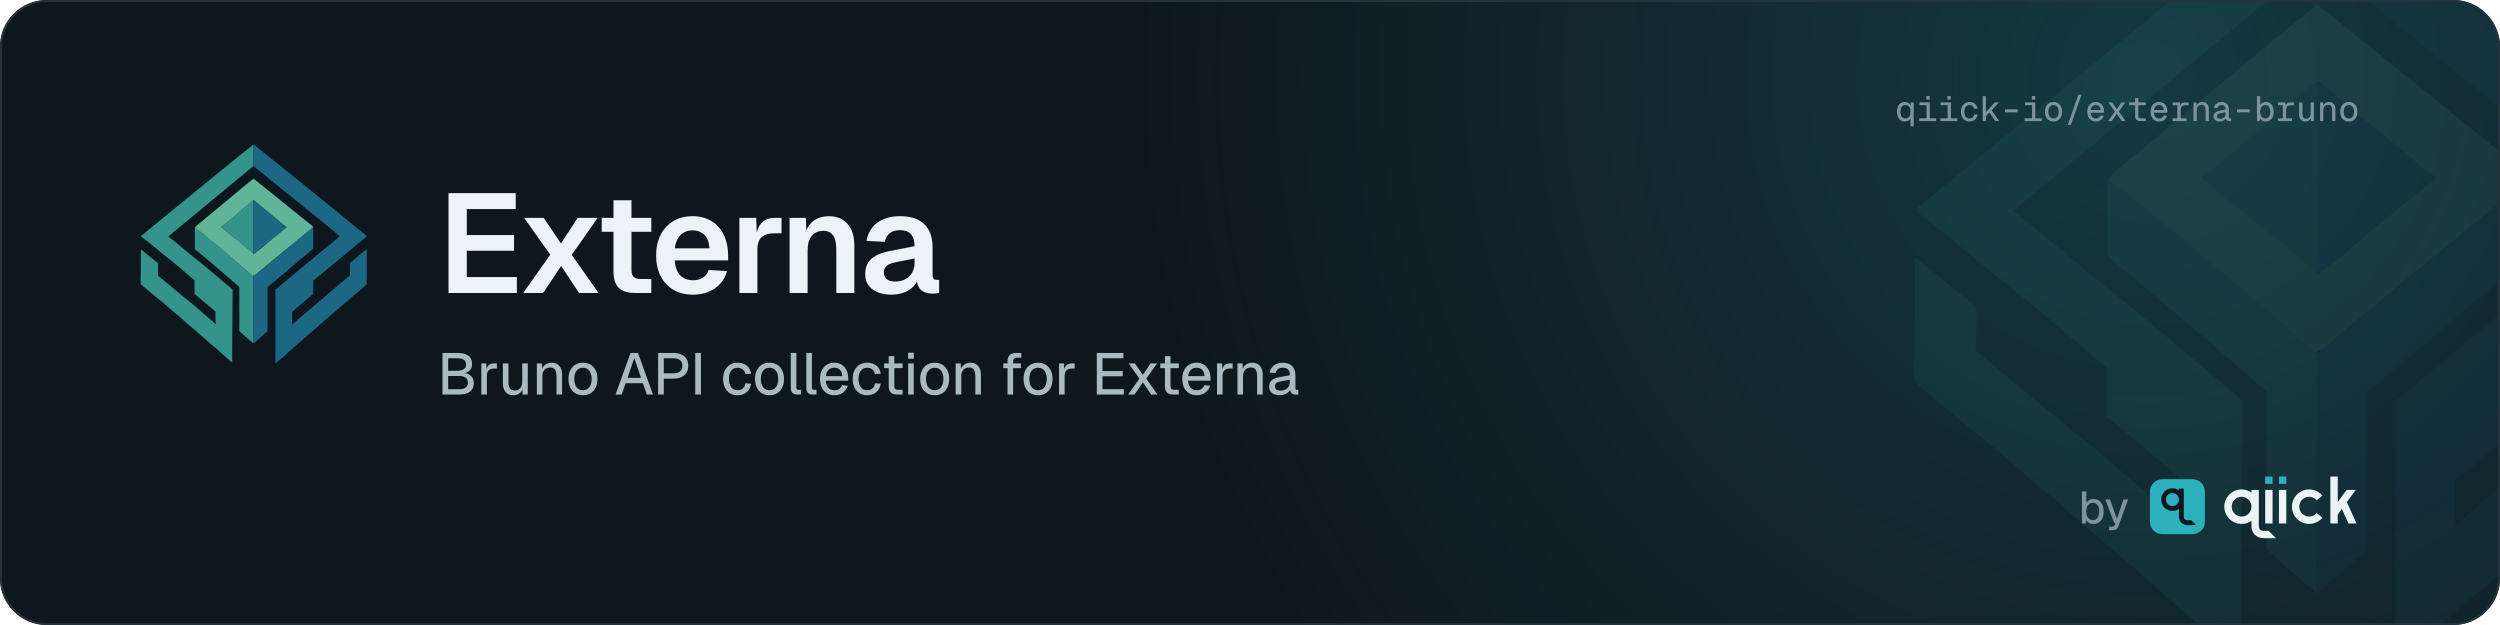
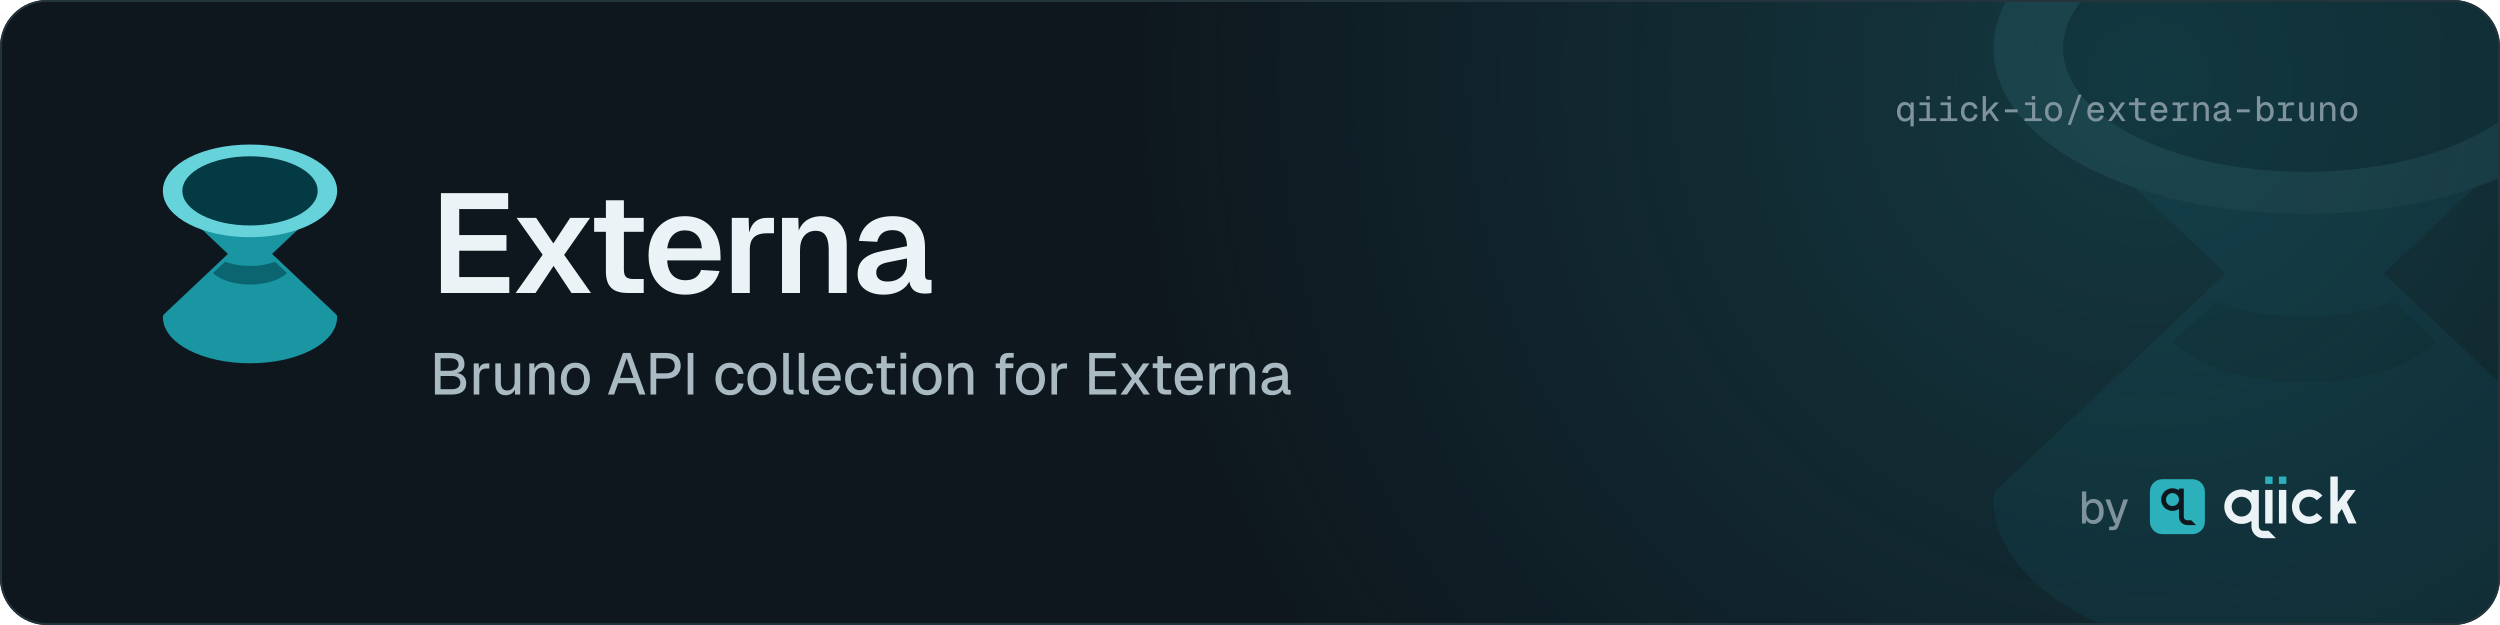
<svg xmlns="http://www.w3.org/2000/svg" width="1280" height="320" viewBox="0 0 1280 320" role="img" aria-label="Externa: Bruno API collection for Externa">
  <defs>
    <radialGradient id="gdark1280320" cx="1100" cy="40" r="520" gradientUnits="userSpaceOnUse">
      <stop offset="0" stop-color="#2CB1BC" stop-opacity="0.22" />
      <stop offset="1" stop-color="#2CB1BC" stop-opacity="0" />
    </radialGradient>
    <clipPath id="cgdark1280320">
      <rect width="1280" height="320" rx="24" />
    </clipPath>
  </defs>
  <g clip-path="url(#cgdark1280320)">
    <rect width="1280" height="320" fill="#0E171E" />
    <rect width="1280" height="320" fill="url(#gdark1280320)" />
-     <svg x="980.00" y="-60.00" width="413.86" height="400.00" viewBox="0 0 100.0 96.65" opacity="0.09">
-       <path fill="#34948C" fill-rule="evenodd" d="M49.39 0.3L48.99 0.71L46.86 2.43L44.73 4.06L31.24 15.01L5.68 35.9L0.2 40.37L0.2 40.57L3.04 42.8L10.34 48.78L14.91 52.43L17.95 54.97L22.41 58.82L23.83 59.94L23.83 66.13L24.24 66.33L28.3 69.78L32.35 73.12L33.06 73.83L33.06 77.89L33.27 79.41L23.53 70.99L16.33 65.11L9.13 59.13L7.61 57.81L7.71 55.17L7.71 52.43L4.16 49.59L0.71 46.75L0.1 46.35L0.1 53.65L0 60.95L0.1 61.76L5.27 66.13L10.55 70.39L14 73.43L17.55 76.37L21.3 79.72L25.15 82.96L30.22 87.42L35.29 91.78L39.25 95.33L40.47 96.25L40.47 86.51L40.67 64.3L40.57 64L36.82 60.85L33.16 57.71L29.92 55.07L26.77 52.43L23.33 49.7L19.88 46.86L16.13 43.71L12.37 40.67L12.37 40.47L31.03 25.05L49.8 9.53L49.8 5.38L49.9 1.12L49.8 0ZM48.38 25.76L37.42 35.09L36.51 35.7L35.7 36.61L40.77 40.77L42.7 42.19L46.25 45.23L49.9 48.17L49.9 24.54L49.8 24.54ZM23.94 40.87L23.94 46.15L36.92 57.1L42.7 62.17L43.61 62.88L43.61 82.45L48.07 86.41L49.8 87.83L49.8 73.02L49.9 58.22L49.59 58.11L38.74 48.68L36.21 46.65L33.77 44.52L31.24 42.49L28.7 40.37L24.04 36.71L23.94 36.71Z" />
-       <path fill="#1C6884" fill-rule="evenodd" d="M49.8 4.77L49.8 9.43L51.32 10.75L52.94 11.97L61.26 18.76L77.08 31.54L84.58 37.63L87.93 40.47L86.51 41.78L78.6 48.28L65.11 59.53L59.53 64.1L59.53 96.65L62.47 94.32L65.42 91.58L75.15 83.16L81.85 77.28L93.61 67.14L95.54 65.52L97.57 63.89L98.68 62.78L99.9 61.76L99.9 46.35L99.59 46.45L92.49 52.33L92.49 57.81L84.89 64.2L77.79 70.28L70.69 76.27L67.24 79.31L66.94 79.51L66.94 73.94L69.37 71.81L71.81 69.78L74.14 67.75L76.27 66.02L76.27 60.14L83.16 54.46L99.59 40.87L100 40.47L99.09 39.66L94.83 36.31L90.67 32.86L77.69 22.31L64.81 11.87L57.4 5.98L50 0L49.9 0ZM49.8 36.41L49.8 48.07L50 48.38L52.54 46.25L55.17 44.12L59.74 40.37L64.4 36.61L64.4 36.41L61.97 34.38L53.65 27.69L51.22 25.56L49.8 24.65ZM69.37 42.19L56.39 52.84L50.3 57.91L49.9 58.32L49.8 73.02L49.8 87.83L50 87.83L56.09 82.45L56.09 62.98L62.68 57.51L69.17 51.93L76.27 46.04L76.27 36.51L76.17 36.51Z" />
-       <path fill="#60B498" fill-rule="evenodd" d="M44.93 19.07L27.99 33.16L24.44 36.11L24.04 36.71L28.7 40.37L31.24 42.49L33.77 44.52L36.21 46.65L38.74 48.68L49.59 58.11L50.61 57.61L56.8 52.43L63.08 47.26L69.68 41.89L76.27 36.41L75.66 35.8L73.43 33.98L71.2 32.25L53.14 17.65L49.9 15.11L49.8 15.11ZM50.51 24.95L54.36 28.19L60.95 33.57L62.47 34.89L64.5 36.41L64.5 36.61L62.07 38.54L57.81 41.99L53.65 45.54L50 48.38L49.29 47.67L45.94 44.93L42.7 42.19L40.77 40.77L35.7 36.61L35.7 36.41L36.51 35.7L37.42 35.09L49.8 24.54L50.1 24.65Z" />
+     <svg x="957.39" y="-82.61" width="445.22" height="445.22" viewBox="0 0 512 512" opacity="0.09">
+       <g transform="translate(6.51 6.51) scale(0.9746)">
+         <defs>
+           <clipPath id="wexternadark3x57">
+             <path stroke-width="16" d="M76 120L220 256V256L76 392A180 92 0 0 0 436 392L292 256V256L436 120Z" />
+           </clipPath>
+         </defs>
+         <path fill="#1A95A2" stroke="#1A95A2" stroke-width="16" stroke-linejoin="round" d="M76 120L220 256V256L76 392A180 92 0 0 0 436 392L292 256V256L436 120Z" />
+         <g clip-path="url(#wexternadark3x57)">
+           <path fill="#0A6571" d="M166 236A90 46 0 0 0 346 236V276A90 46 0 0 1 166 276Z" />
+         </g>
+         <path fill="#66D3DB" stroke="#66D3DB" stroke-width="16" stroke-linejoin="round" d="M76 120A180 92 0 1 1 436 120A180 92 0 1 1 76 120Z" />
+         <path fill="#043A43" d="M110 120A146 74.62 0 1 1 402 120A146 74.62 0 1 1 110 120Z" />
+       </g>
    </svg>
  </g>
  <rect x="0.5" y="0.5" width="1279" height="319" rx="23.5" fill="none" stroke="#24343D" />
-   <svg x="72.00" y="74.00" width="115.88" height="112.00" viewBox="0 0 100.0 96.65">
-     <path fill="#34948C" fill-rule="evenodd" d="M49.39 0.3L48.99 0.71L46.86 2.43L44.73 4.06L31.24 15.01L5.68 35.9L0.2 40.37L0.2 40.57L3.04 42.8L10.34 48.78L14.91 52.43L17.95 54.97L22.41 58.82L23.83 59.94L23.83 66.13L24.24 66.33L28.3 69.78L32.35 73.12L33.06 73.83L33.06 77.89L33.27 79.41L23.53 70.99L16.33 65.11L9.13 59.13L7.61 57.81L7.71 55.17L7.71 52.43L4.16 49.59L0.71 46.75L0.1 46.35L0.1 53.65L0 60.95L0.1 61.76L5.27 66.13L10.55 70.39L14 73.43L17.55 76.37L21.3 79.72L25.15 82.96L30.22 87.42L35.29 91.78L39.25 95.33L40.47 96.25L40.47 86.51L40.67 64.3L40.57 64L36.82 60.85L33.16 57.71L29.92 55.07L26.77 52.43L23.33 49.7L19.88 46.86L16.13 43.71L12.37 40.67L12.37 40.47L31.03 25.05L49.8 9.53L49.8 5.38L49.9 1.12L49.8 0ZM48.38 25.76L37.42 35.09L36.51 35.7L35.7 36.61L40.77 40.77L42.7 42.19L46.25 45.23L49.9 48.17L49.9 24.54L49.8 24.54ZM23.94 40.87L23.94 46.15L36.92 57.1L42.7 62.17L43.61 62.88L43.61 82.45L48.07 86.41L49.8 87.83L49.8 73.02L49.9 58.22L49.59 58.11L38.74 48.68L36.21 46.65L33.77 44.52L31.24 42.49L28.7 40.37L24.04 36.71L23.94 36.71Z" />
-     <path fill="#1C6884" fill-rule="evenodd" d="M49.8 4.77L49.8 9.43L51.32 10.75L52.94 11.97L61.26 18.76L77.08 31.54L84.58 37.63L87.93 40.47L86.51 41.78L78.6 48.28L65.11 59.53L59.53 64.1L59.53 96.65L62.47 94.32L65.42 91.58L75.15 83.16L81.85 77.28L93.61 67.14L95.54 65.52L97.57 63.89L98.68 62.78L99.9 61.76L99.9 46.35L99.59 46.45L92.49 52.33L92.49 57.81L84.89 64.2L77.79 70.28L70.69 76.27L67.24 79.31L66.94 79.51L66.94 73.94L69.37 71.81L71.81 69.78L74.14 67.75L76.27 66.02L76.27 60.14L83.16 54.46L99.59 40.87L100 40.47L99.09 39.66L94.83 36.31L90.67 32.86L77.69 22.31L64.81 11.87L57.4 5.98L50 0L49.9 0ZM49.8 36.41L49.8 48.07L50 48.38L52.54 46.25L55.17 44.12L59.74 40.37L64.4 36.61L64.4 36.41L61.97 34.38L53.65 27.69L51.22 25.56L49.8 24.65ZM69.37 42.19L56.39 52.84L50.3 57.91L49.9 58.32L49.8 73.02L49.8 87.83L50 87.83L56.09 82.45L56.09 62.98L62.68 57.51L69.17 51.93L76.27 46.04L76.27 36.51L76.17 36.51Z" />
-     <path fill="#60B498" fill-rule="evenodd" d="M44.93 19.07L27.99 33.16L24.44 36.11L24.04 36.71L28.7 40.37L31.24 42.49L33.77 44.52L36.21 46.65L38.74 48.68L49.59 58.11L50.61 57.61L56.8 52.43L63.08 47.26L69.68 41.89L76.27 36.41L75.66 35.8L73.43 33.98L71.2 32.25L53.14 17.65L49.9 15.11L49.8 15.11ZM50.51 24.95L54.36 28.19L60.95 33.57L62.47 34.89L64.5 36.41L64.5 36.61L62.07 38.54L57.81 41.99L53.65 45.54L50 48.38L49.29 47.67L45.94 44.93L42.7 42.19L40.77 40.77L35.7 36.61L35.7 36.41L36.51 35.7L37.42 35.09L49.8 24.54L50.1 24.65Z" />
+   <svg x="65.67" y="67.67" width="124.66" height="124.66" viewBox="0 0 512 512">
+     <g transform="translate(6.51 6.51) scale(0.9746)">
+       <defs>
+         <clipPath id="wexternadark3x58">
+           <path stroke-width="16" d="M76 120L220 256V256L76 392A180 92 0 0 0 436 392L292 256V256L436 120Z" />
+         </clipPath>
+       </defs>
+       <path fill="#1A95A2" stroke="#1A95A2" stroke-width="16" stroke-linejoin="round" d="M76 120L220 256V256L76 392A180 92 0 0 0 436 392L292 256V256L436 120Z" />
+       <g clip-path="url(#wexternadark3x58)">
+         <path fill="#0A6571" d="M166 236A90 46 0 0 0 346 236V276A90 46 0 0 1 166 276Z" />
+       </g>
+       <path fill="#66D3DB" stroke="#66D3DB" stroke-width="16" stroke-linejoin="round" d="M76 120A180 92 0 1 1 436 120A180 92 0 1 1 76 120Z" />
+       <path fill="#043A43" d="M110 120A146 74.62 0 1 1 402 120A146 74.62 0 1 1 110 120Z" />
+     </g>
  </svg>
-   <path fill="#EBF3F6" d="M229.64 150V98.88H264.06V107.03H239V120.35H263.19V128.39H239V141.85H264.63V150H229.64ZM267.89 150 281.73 130.42 268.38 111.55H278.37L287.2 124.63L295.8 111.55H305.99L292.73 130.5L306.47 150H296.47L287.31 136.15L278.08 150H267.89ZM325.23 150Q319.5 150 316.8 147.35Q314.1 144.7 314.1 139V102.54H323.31V138.11Q323.31 140.81 324.48 141.84Q325.65 142.86 328.05 142.86H333.47V150H325.23ZM308.08 118.69V111.55H333.47V118.69H308.08ZM354.75 150.86Q349 150.86 344.78 148.39Q340.55 145.91 338.24 141.38Q335.93 136.85 335.93 130.78Q335.93 124.7 338.24 120.21Q340.55 115.71 344.73 113.2Q348.92 110.69 354.58 110.69Q360.06 110.69 364.18 113.14Q368.3 115.6 370.55 120.21Q372.81 124.81 372.81 131.28V133.34H345.49Q345.76 138.42 348.25 140.96Q350.73 143.49 354.86 143.49Q357.95 143.49 359.98 142.12Q362.02 140.74 362.84 138.21L372.26 138.8Q370.72 144.37 366.06 147.62Q361.4 150.86 354.75 150.86ZM345.49 127.15H363.25Q362.96 122.47 360.6 120.21Q358.25 117.95 354.58 117.95Q350.88 117.95 348.46 120.31Q346.05 122.68 345.49 127.15ZM378.57 150V111.55H387.18L387.52 122.24L386.77 122.05Q387.64 116.52 390.04 114.04Q392.43 111.55 396.58 111.55H400.15V119.44H396.57Q393.6 119.44 391.66 120.31Q389.73 121.19 388.75 123.02Q387.78 124.86 387.78 127.85V150H378.57ZM404.27 150V111.55H412.61L412.97 122.34L411.85 121.89Q412.45 117.87 414.24 115.42Q416.02 112.96 418.63 111.83Q421.25 110.69 424.34 110.69Q428.59 110.69 431.49 112.55Q434.4 114.4 435.9 117.68Q437.41 120.96 437.41 125.28V150H428.19V128.24Q428.19 125 427.56 122.76Q426.94 120.52 425.47 119.35Q424 118.18 421.52 118.18Q417.82 118.18 415.65 120.76Q413.49 123.35 413.49 128.24V150H404.27ZM456.34 150.86Q450.35 150.86 446.67 148.1Q442.99 145.33 442.99 140.38Q442.99 135.37 446.09 132.58Q449.18 129.78 455.48 128.54L468.26 126.05Q468.26 121.95 466.39 119.89Q464.51 117.83 460.86 117.83Q457.51 117.83 455.59 119.36Q453.68 120.9 453.02 123.81L443.64 123.33Q444.75 117.27 449.22 113.98Q453.69 110.69 460.86 110.69Q469.07 110.69 473.28 114.81Q477.48 118.94 477.48 126.64V140.65Q477.48 142.18 478.01 142.74Q478.53 143.29 479.61 143.29H480.84V150Q480.4 150.13 479.44 150.22Q478.47 150.32 477.49 150.32Q475.1 150.32 473.24 149.53Q471.37 148.75 470.34 146.87Q469.3 144.99 469.3 141.68L470.14 142.22Q469.52 144.76 467.63 146.72Q465.74 148.69 462.85 149.78Q459.96 150.86 456.34 150.86ZM458.24 144.15Q461.31 144.15 463.55 142.95Q465.79 141.75 467.03 139.57Q468.26 137.39 468.26 134.48V132.32L458.3 134.33Q455.25 134.94 453.89 136.21Q452.53 137.49 452.53 139.52Q452.53 141.72 454.02 142.94Q455.51 144.15 458.24 144.15Z" />
-   <path fill="#A9BAC2" d="M226.55 202V180.7H234.03Q237.84 180.7 239.77 182.08Q241.69 183.46 241.69 186.44Q241.69 187.81 241.1 188.85Q240.51 189.89 239.42 190.47Q238.32 191.05 236.8 191.07L236.77 190.91Q239.49 190.94 241.04 192.38Q242.59 193.82 242.59 196.15Q242.59 199.07 240.67 200.53Q238.75 202 235.2 202H226.55ZM229.46 199.28H235.17Q237.27 199.28 238.42 198.42Q239.57 197.56 239.57 195.93Q239.57 194.3 238.42 193.4Q237.27 192.5 235.17 192.5H229.46V199.28ZM229.46 189.84H234.01Q236.24 189.84 237.46 189Q238.67 188.15 238.67 186.62Q238.67 185 237.5 184.21Q236.33 183.42 234.01 183.42H229.46V189.84ZM246.43 202V186.07H248.99L249.12 190.2L248.86 190.11Q249.18 188.01 250.18 187.04Q251.18 186.07 252.87 186.07H254.42V188.69H252.9Q251.69 188.69 250.89 189.11Q250.09 189.53 249.69 190.36Q249.28 191.19 249.28 192.49V202H246.43ZM262.7 202.36Q260.31 202.36 258.89 200.75Q257.47 199.15 257.47 196.32V186.07H260.32V195.57Q260.32 197.8 261.1 198.86Q261.89 199.91 263.52 199.91Q265.32 199.91 266.35 198.74Q267.38 197.57 267.38 195.48V186.07H270.23V202H267.54L267.52 197.95L267.94 198.15Q267.48 200.18 266.13 201.27Q264.78 202.36 262.7 202.36ZM274.87 202V186.07H277.47L277.58 190.23L277.23 189.98Q277.52 188.51 278.27 187.56Q279.02 186.62 280.09 186.17Q281.16 185.71 282.41 185.71Q284.22 185.71 285.41 186.51Q286.6 187.31 287.2 188.68Q287.79 190.04 287.79 191.75V202H284.94V192.6Q284.94 191.16 284.62 190.17Q284.3 189.19 283.58 188.67Q282.87 188.16 281.71 188.16Q279.95 188.16 278.83 189.29Q277.72 190.43 277.72 192.6V202H274.87ZM298.48 202.36Q296.25 202.36 294.57 201.34Q292.89 200.31 291.97 198.44Q291.05 196.56 291.05 194.03Q291.05 191.48 291.97 189.62Q292.89 187.76 294.57 186.73Q296.25 185.71 298.48 185.71Q300.72 185.71 302.39 186.73Q304.05 187.76 304.97 189.62Q305.89 191.48 305.89 194.03Q305.89 196.56 304.97 198.44Q304.05 200.31 302.39 201.34Q300.72 202.36 298.48 202.36ZM298.48 199.78Q300.59 199.78 301.75 198.25Q302.92 196.73 302.92 194.03Q302.92 191.35 301.75 189.82Q300.59 188.29 298.48 188.29Q296.38 188.29 295.2 189.82Q294.02 191.35 294.02 194.03Q294.02 196.73 295.2 198.25Q296.38 199.78 298.48 199.78ZM315.17 202 322.85 180.7H326.65L334.33 202H331.19L329.15 196.2H320.34L318.3 202H315.17ZM321.28 193.47H328.22L324.75 183.37L321.28 193.47ZM336.95 202V180.7H344.75Q348.36 180.7 350.38 182.43Q352.39 184.17 352.39 187.23Q352.39 189.29 351.47 190.79Q350.56 192.29 348.85 193.08Q347.15 193.87 344.75 193.87H339.86V202H336.95ZM339.86 191.13H344.7Q347 191.13 348.18 190.15Q349.36 189.17 349.36 187.23Q349.36 185.35 348.18 184.4Q347.01 183.44 344.7 183.44H339.86V191.13ZM355.97 202V180.7H358.88V202H355.97ZM377.65 202.36Q375.39 202.36 373.72 201.34Q372.06 200.31 371.14 198.44Q370.22 196.56 370.22 194.03Q370.22 191.51 371.14 189.65Q372.06 187.79 373.72 186.75Q375.39 185.71 377.65 185.71Q379.53 185.71 381 186.37Q382.47 187.04 383.4 188.29Q384.32 189.55 384.59 191.36L381.61 191.55Q381.35 189.97 380.28 189.13Q379.22 188.29 377.65 188.29Q375.55 188.29 374.37 189.82Q373.19 191.35 373.19 194.03Q373.19 196.73 374.37 198.25Q375.55 199.78 377.65 199.78Q379.22 199.78 380.29 198.9Q381.36 198.02 381.61 196.25L384.59 196.43Q384.33 198.23 383.4 199.57Q382.48 200.9 381.01 201.63Q379.54 202.36 377.65 202.36ZM394 202.36Q391.77 202.36 390.09 201.34Q388.41 200.31 387.49 198.44Q386.57 196.56 386.57 194.03Q386.57 191.48 387.49 189.62Q388.41 187.76 390.09 186.73Q391.77 185.71 394 185.71Q396.24 185.71 397.91 186.73Q399.57 187.76 400.49 189.62Q401.41 191.48 401.41 194.03Q401.41 196.56 400.49 198.44Q399.57 200.31 397.91 201.34Q396.24 202.36 394 202.36ZM394 199.78Q396.11 199.78 397.27 198.25Q398.44 196.73 398.44 194.03Q398.44 191.35 397.27 189.82Q396.11 188.29 394 188.29Q391.9 188.29 390.72 189.82Q389.54 191.35 389.54 194.03Q389.54 196.73 390.72 198.25Q391.9 199.78 394 199.78ZM408.19 202Q406.71 202 405.8 201.23Q404.89 200.47 404.89 198.8V180.7H407.74V198.55Q407.74 199.06 408.01 199.33Q408.28 199.59 408.78 199.59H410.11V202H408.19ZM416.14 202Q414.66 202 413.75 201.23Q412.84 200.47 412.84 198.8V180.7H415.69V198.55Q415.69 199.06 415.96 199.33Q416.23 199.59 416.73 199.59H418.06V202H416.14ZM427.26 202.36Q424.98 202.36 423.31 201.34Q421.65 200.31 420.74 198.44Q419.84 196.56 419.84 194.03Q419.84 191.51 420.74 189.65Q421.65 187.79 423.28 186.75Q424.92 185.71 427.16 185.71Q429.28 185.71 430.9 186.7Q432.52 187.68 433.42 189.56Q434.32 191.43 434.32 194.11V194.89H422.81Q422.95 197.33 424.12 198.56Q425.29 199.79 427.28 199.79Q428.77 199.79 429.73 199.1Q430.7 198.4 431.08 197.24L434.08 197.46Q433.45 199.64 431.65 201Q429.85 202.36 427.26 202.36ZM422.81 192.58H431.25Q431.09 190.36 429.98 189.31Q428.87 188.27 427.16 188.27Q425.4 188.27 424.26 189.36Q423.12 190.45 422.81 192.58ZM444.01 202.36Q441.75 202.36 440.08 201.34Q438.42 200.31 437.5 198.44Q436.58 196.56 436.58 194.03Q436.58 191.51 437.5 189.65Q438.42 187.79 440.08 186.75Q441.75 185.71 444.01 185.71Q445.89 185.71 447.36 186.37Q448.83 187.04 449.76 188.29Q450.68 189.55 450.95 191.36L447.97 191.55Q447.71 189.97 446.64 189.13Q445.58 188.29 444.01 188.29Q441.91 188.29 440.73 189.82Q439.55 191.35 439.55 194.03Q439.55 196.73 440.73 198.25Q441.91 199.78 444.01 199.78Q445.58 199.78 446.65 198.9Q447.72 198.02 447.97 196.25L450.95 196.43Q450.69 198.23 449.76 199.57Q448.84 200.9 447.37 201.63Q445.9 202.36 444.01 202.36ZM459.36 202Q457.15 202 456.09 200.98Q455.03 199.96 455.03 197.79V182.34H457.88V197.66Q457.88 198.75 458.36 199.17Q458.85 199.59 459.84 199.59H462.11V202H459.36ZM452.65 188.48V186.07H462.11V188.48H452.65ZM464.98 202V186.07H467.83V202H464.98ZM464.92 183.67V180.61H467.89V183.67H464.92ZM478.57 202.36Q476.34 202.36 474.66 201.34Q472.98 200.31 472.06 198.44Q471.14 196.56 471.14 194.03Q471.14 191.48 472.06 189.62Q472.98 187.76 474.66 186.73Q476.34 185.71 478.57 185.71Q480.81 185.71 482.48 186.73Q484.14 187.76 485.06 189.62Q485.98 191.48 485.98 194.03Q485.98 196.56 485.06 198.44Q484.14 200.31 482.48 201.34Q480.81 202.36 478.57 202.36ZM478.57 199.78Q480.68 199.78 481.84 198.25Q483.01 196.73 483.01 194.03Q483.01 191.35 481.84 189.82Q480.68 188.29 478.57 188.29Q476.47 188.29 475.29 189.82Q474.11 191.35 474.11 194.03Q474.11 196.73 475.29 198.25Q476.47 199.78 478.57 199.78ZM489.31 202V186.07H491.91L492.02 190.23L491.67 189.98Q491.96 188.51 492.71 187.56Q493.46 186.62 494.53 186.17Q495.6 185.71 496.85 185.71Q498.66 185.71 499.85 186.51Q501.04 187.31 501.64 188.68Q502.23 190.04 502.23 191.75V202H499.38V192.6Q499.38 191.16 499.06 190.17Q498.74 189.19 498.02 188.67Q497.31 188.16 496.15 188.16Q494.39 188.16 493.27 189.29Q492.16 190.43 492.16 192.6V202H489.31ZM515.86 202V184.84Q515.86 182.96 516.93 181.83Q517.99 180.7 520.24 180.7H522.92V183.11H520.56Q519.63 183.11 519.17 183.61Q518.71 184.12 518.71 185.02V202H515.86ZM513.67 188.48V186.07H522.7V188.48H513.67ZM531.49 202.36Q529.26 202.36 527.58 201.34Q525.9 200.31 524.98 198.44Q524.06 196.56 524.06 194.03Q524.06 191.48 524.98 189.62Q525.9 187.76 527.58 186.73Q529.26 185.71 531.49 185.71Q533.73 185.71 535.4 186.73Q537.06 187.76 537.98 189.62Q538.9 191.48 538.9 194.03Q538.9 196.56 537.98 198.44Q537.06 200.31 535.4 201.34Q533.73 202.36 531.49 202.36ZM531.49 199.78Q533.6 199.78 534.76 198.25Q535.93 196.73 535.93 194.03Q535.93 191.35 534.76 189.82Q533.6 188.29 531.49 188.29Q529.39 188.29 528.21 189.82Q527.03 191.35 527.03 194.03Q527.03 196.73 528.21 198.25Q529.39 199.78 531.49 199.78ZM542.23 202V186.07H544.79L544.92 190.2L544.66 190.11Q544.98 188.01 545.98 187.04Q546.98 186.07 548.67 186.07H550.22V188.69H548.7Q547.49 188.69 546.69 189.11Q545.89 189.53 545.49 190.36Q545.08 191.19 545.08 192.49V202H542.23ZM561.56 202V180.7H575.18V183.44H564.47V189.98H574.82V192.66H564.47V199.26H575.42V202H561.56ZM577.58 202 583.41 193.84 577.85 186.07H581.1L585.15 191.93L589.08 186.07H592.39L586.89 193.89L592.64 202H589.4L585.16 195.74L580.89 202H577.58ZM600.78 202Q598.57 202 597.51 200.98Q596.45 199.96 596.45 197.79V182.34H599.3V197.66Q599.3 198.75 599.78 199.17Q600.27 199.59 601.26 199.59H603.53V202H600.78ZM594.07 188.48V186.07H603.53V188.48H594.07ZM612.75 202.36Q610.47 202.36 608.8 201.34Q607.14 200.31 606.23 198.44Q605.33 196.56 605.33 194.03Q605.33 191.51 606.23 189.65Q607.14 187.79 608.77 186.75Q610.41 185.71 612.65 185.71Q614.77 185.71 616.39 186.7Q618.01 187.68 618.91 189.56Q619.81 191.43 619.81 194.11V194.89H608.3Q608.44 197.33 609.61 198.56Q610.78 199.79 612.77 199.79Q614.26 199.79 615.22 199.1Q616.19 198.4 616.57 197.24L619.57 197.46Q618.94 199.64 617.14 201Q615.34 202.36 612.75 202.36ZM608.3 192.58H616.74Q616.58 190.36 615.47 189.31Q614.36 188.27 612.65 188.27Q610.89 188.27 609.75 189.36Q608.61 190.45 608.3 192.58ZM623.11 202V186.07H625.67L625.8 190.2L625.54 190.11Q625.86 188.01 626.86 187.04Q627.86 186.07 629.55 186.07H631.1V188.69H629.58Q628.37 188.69 627.57 189.11Q626.77 189.53 626.37 190.36Q625.96 191.19 625.96 192.49V202H623.11ZM633.58 202V186.07H636.18L636.29 190.23L635.94 189.98Q636.23 188.51 636.98 187.56Q637.73 186.62 638.8 186.17Q639.87 185.71 641.12 185.71Q642.93 185.71 644.12 186.51Q645.31 187.31 645.91 188.68Q646.5 190.04 646.5 191.75V202H643.65V192.6Q643.65 191.16 643.33 190.17Q643.01 189.19 642.29 188.67Q641.58 188.16 640.42 188.16Q638.66 188.16 637.54 189.29Q636.43 190.43 636.43 192.6V202H633.58ZM655.2 202.36Q652.74 202.36 651.26 201.22Q649.79 200.07 649.79 198.03Q649.79 195.98 651.01 194.81Q652.23 193.64 654.84 193.15L660.41 192.1Q660.41 190.17 659.5 189.21Q658.6 188.25 656.8 188.25Q655.21 188.25 654.29 188.97Q653.37 189.68 653.04 191.01L650.06 190.81Q650.51 188.49 652.27 187.1Q654.03 185.71 656.8 185.71Q659.95 185.71 661.6 187.43Q663.26 189.16 663.26 192.23V198.62Q663.26 199.18 663.46 199.41Q663.66 199.64 664.11 199.64H664.71V202Q664.57 202.04 664.27 202.06Q663.97 202.08 663.64 202.08Q662.58 202.08 661.88 201.74Q661.18 201.4 660.85 200.65Q660.51 199.9 660.51 198.66L660.83 198.76Q660.6 199.79 659.8 200.61Q659 201.44 657.79 201.9Q656.59 202.36 655.2 202.36ZM655.58 200Q657.09 200 658.17 199.41Q659.25 198.82 659.83 197.8Q660.41 196.77 660.41 195.48V194.4L655.5 195.33Q653.97 195.62 653.36 196.21Q652.76 196.8 652.76 197.76Q652.76 198.82 653.51 199.41Q654.26 200 655.58 200Z" />
+   <path fill="#EBF3F6" d="M225.76 150V98.88H260.18V107.03H235.12V120.35H259.31V128.39H235.12V141.85H260.75V150H225.76ZM264.01 150 277.84 130.42 264.5 111.55H274.49L283.32 124.63L291.91 111.55H302.11L288.85 130.5L302.58 150H292.59L283.43 136.15L274.2 150H264.01ZM321.35 150Q315.62 150 312.92 147.35Q310.22 144.7 310.22 139V102.54H319.43V138.11Q319.43 140.81 320.6 141.84Q321.76 142.86 324.17 142.86H329.58V150H321.35ZM304.2 118.69V111.55H329.58V118.69H304.2ZM350.87 150.86Q345.12 150.86 340.9 148.39Q336.67 145.91 334.36 141.38Q332.05 136.85 332.05 130.78Q332.05 124.7 334.36 120.21Q336.67 115.71 340.85 113.2Q345.04 110.69 350.69 110.69Q356.18 110.69 360.3 113.14Q364.42 115.6 366.67 120.21Q368.92 124.81 368.92 131.28V133.34H341.61Q341.88 138.42 344.37 140.96Q346.85 143.49 350.98 143.49Q354.06 143.49 356.1 142.12Q358.14 140.74 358.96 138.21L368.38 138.8Q366.84 144.37 362.18 147.62Q357.52 150.86 350.87 150.86ZM341.61 127.15H359.36Q359.08 122.47 356.72 120.21Q354.37 117.95 350.69 117.95Q346.99 117.95 344.58 120.31Q342.17 122.68 341.61 127.15ZM374.68 150V111.55H383.3L383.64 122.24L382.89 122.05Q383.76 116.52 386.15 114.04Q388.55 111.55 392.7 111.55H396.27V119.44H392.68Q389.72 119.44 387.78 120.31Q385.84 121.19 384.87 123.02Q383.9 124.86 383.9 127.85V150H374.68ZM400.39 150V111.55H408.73L409.09 122.34L407.96 121.89Q408.57 117.87 410.35 115.42Q412.14 112.96 414.75 111.83Q417.37 110.69 420.46 110.69Q424.71 110.69 427.61 112.55Q430.51 114.4 432.02 117.68Q433.52 120.96 433.52 125.28V150H424.31V128.24Q424.31 125 423.68 122.76Q423.05 120.52 421.59 119.35Q420.12 118.18 417.64 118.18Q413.94 118.18 411.77 120.76Q409.6 123.35 409.6 128.24V150H400.39ZM452.46 150.86Q446.47 150.86 442.79 148.1Q439.11 145.33 439.11 140.38Q439.11 135.37 442.21 132.58Q445.3 129.78 451.6 128.54L464.38 126.05Q464.38 121.95 462.5 119.89Q460.62 117.83 456.98 117.83Q453.63 117.83 451.71 119.36Q449.8 120.9 449.13 123.81L439.76 123.33Q440.87 117.27 445.34 113.98Q449.81 110.69 456.98 110.69Q465.19 110.69 469.39 114.81Q473.6 118.94 473.6 126.64V140.65Q473.6 142.18 474.12 142.74Q474.65 143.29 475.73 143.29H476.95V150Q476.52 150.13 475.56 150.22Q474.59 150.32 473.61 150.32Q471.22 150.32 469.36 149.53Q467.49 148.75 466.46 146.87Q465.42 144.99 465.42 141.68L466.25 142.22Q465.64 144.76 463.75 146.72Q461.86 148.69 458.97 149.78Q456.07 150.86 452.46 150.86ZM454.36 144.15Q457.43 144.15 459.67 142.95Q461.91 141.75 463.14 139.57Q464.38 137.39 464.38 134.48V132.32L454.42 134.33Q451.36 134.94 450 136.21Q448.64 137.49 448.64 139.52Q448.64 141.72 450.13 142.94Q451.62 144.15 454.36 144.15Z" />
+   <path fill="#A9BAC2" d="M222.67 202V180.7H230.15Q233.96 180.7 235.89 182.08Q237.81 183.46 237.81 186.44Q237.81 187.81 237.22 188.85Q236.63 189.89 235.53 190.47Q234.44 191.05 232.92 191.07L232.89 190.91Q235.61 190.94 237.16 192.38Q238.71 193.82 238.71 196.15Q238.71 199.07 236.79 200.53Q234.87 202 231.32 202H222.67ZM225.58 199.28H231.28Q233.38 199.28 234.54 198.42Q235.69 197.56 235.69 195.93Q235.69 194.3 234.54 193.4Q233.39 192.5 231.28 192.5H225.58V199.28ZM225.58 189.84H230.13Q232.36 189.84 233.58 189Q234.79 188.15 234.79 186.62Q234.79 185 233.62 184.21Q232.44 183.42 230.13 183.42H225.58V189.84ZM242.55 202V186.07H245.11L245.24 190.2L244.98 190.11Q245.29 188.01 246.3 187.04Q247.3 186.07 248.99 186.07H250.53V188.69H249.01Q247.8 188.69 247.01 189.11Q246.21 189.53 245.8 190.36Q245.4 191.19 245.4 192.49V202H242.55ZM258.82 202.36Q256.43 202.36 255.01 200.75Q253.59 199.15 253.59 196.32V186.07H256.44V195.57Q256.44 197.8 257.22 198.86Q258.01 199.91 259.64 199.91Q261.44 199.91 262.47 198.74Q263.49 197.57 263.49 195.48V186.07H266.34V202H263.66L263.64 197.95L264.06 198.15Q263.6 200.18 262.25 201.27Q260.9 202.36 258.82 202.36ZM270.99 202V186.07H273.59L273.69 190.23L273.35 189.98Q273.64 188.51 274.39 187.56Q275.14 186.62 276.21 186.17Q277.28 185.71 278.52 185.71Q280.34 185.71 281.53 186.51Q282.72 187.31 283.32 188.68Q283.91 190.04 283.91 191.75V202H281.06V192.6Q281.06 191.16 280.74 190.17Q280.41 189.19 279.7 188.67Q278.98 188.16 277.83 188.16Q276.07 188.16 274.95 189.29Q273.84 190.43 273.84 192.6V202H270.99ZM294.6 202.36Q292.37 202.36 290.68 201.34Q289 200.31 288.08 198.44Q287.16 196.56 287.16 194.03Q287.16 191.48 288.08 189.62Q289 187.76 290.68 186.73Q292.37 185.71 294.6 185.71Q296.84 185.71 298.5 186.73Q300.17 187.76 301.09 189.62Q302.01 191.48 302.01 194.03Q302.01 196.56 301.09 198.44Q300.17 200.31 298.5 201.34Q296.84 202.36 294.6 202.36ZM294.6 199.78Q296.71 199.78 297.87 198.25Q299.04 196.73 299.04 194.03Q299.04 191.35 297.87 189.82Q296.71 188.29 294.6 188.29Q292.5 188.29 291.32 189.82Q290.14 191.35 290.14 194.03Q290.14 196.73 291.32 198.25Q292.5 199.78 294.6 199.78ZM311.28 202 318.96 180.7H322.77L330.45 202H327.31L325.27 196.2H316.46L314.42 202H311.28ZM317.4 193.47H324.33L320.87 183.37L317.4 193.47ZM333.07 202V180.7H340.87Q344.48 180.7 346.49 182.43Q348.51 184.17 348.51 187.23Q348.51 189.29 347.59 190.79Q346.68 192.29 344.97 193.08Q343.27 193.87 340.87 193.87H335.98V202H333.07ZM335.98 191.13H340.82Q343.12 191.13 344.3 190.15Q345.47 189.17 345.47 187.23Q345.47 185.35 344.3 184.4Q343.12 183.44 340.82 183.44H335.98V191.13ZM352.09 202V180.7H355V202H352.09ZM373.77 202.36Q371.51 202.36 369.84 201.34Q368.17 200.31 367.25 198.44Q366.33 196.56 366.33 194.03Q366.33 191.51 367.25 189.65Q368.17 187.79 369.84 186.75Q371.51 185.71 373.77 185.71Q375.65 185.71 377.12 186.37Q378.59 187.04 379.51 188.29Q380.44 189.55 380.7 191.36L377.73 191.55Q377.47 189.97 376.4 189.13Q375.33 188.29 373.77 188.29Q371.67 188.29 370.49 189.82Q369.31 191.35 369.31 194.03Q369.31 196.73 370.49 198.25Q371.67 199.78 373.77 199.78Q375.34 199.78 376.41 198.9Q377.48 198.02 377.73 196.25L380.7 196.43Q380.44 198.23 379.52 199.57Q378.6 200.9 377.13 201.63Q375.66 202.36 373.77 202.36ZM390.12 202.36Q387.89 202.36 386.2 201.34Q384.52 200.31 383.6 198.44Q382.68 196.56 382.68 194.03Q382.68 191.48 383.6 189.62Q384.52 187.76 386.2 186.73Q387.89 185.71 390.12 185.71Q392.36 185.71 394.02 186.73Q395.69 187.76 396.61 189.62Q397.53 191.48 397.53 194.03Q397.53 196.56 396.61 198.44Q395.69 200.31 394.02 201.34Q392.36 202.36 390.12 202.36ZM390.12 199.78Q392.23 199.78 393.39 198.25Q394.56 196.73 394.56 194.03Q394.56 191.35 393.39 189.82Q392.23 188.29 390.12 188.29Q388.02 188.29 386.84 189.82Q385.66 191.35 385.66 194.03Q385.66 196.73 386.84 198.25Q388.02 199.78 390.12 199.78ZM404.31 202Q402.83 202 401.92 201.23Q401.01 200.47 401.01 198.8V180.7H403.86V198.55Q403.86 199.06 404.13 199.33Q404.4 199.59 404.9 199.59H406.23V202H404.31ZM412.26 202Q410.78 202 409.87 201.23Q408.96 200.47 408.96 198.8V180.7H411.81V198.55Q411.81 199.06 412.08 199.33Q412.35 199.59 412.85 199.59H414.18V202H412.26ZM423.38 202.36Q421.1 202.36 419.43 201.34Q417.76 200.31 416.86 198.44Q415.95 196.56 415.95 194.03Q415.95 191.51 416.86 189.65Q417.76 187.79 419.4 186.75Q421.04 185.71 423.27 185.71Q425.4 185.71 427.02 186.7Q428.64 187.68 429.54 189.56Q430.44 191.43 430.44 194.11V194.89H418.93Q419.07 197.33 420.24 198.56Q421.41 199.79 423.39 199.79Q424.89 199.79 425.85 199.1Q426.82 198.4 427.19 197.24L430.2 197.46Q429.57 199.64 427.77 201Q425.97 202.36 423.38 202.36ZM418.93 192.58H427.37Q427.21 190.36 426.1 189.31Q424.98 188.27 423.27 188.27Q421.52 188.27 420.38 189.36Q419.24 190.45 418.93 192.58ZM440.13 202.36Q437.87 202.36 436.2 201.34Q434.53 200.31 433.61 198.44Q432.69 196.56 432.69 194.03Q432.69 191.51 433.61 189.65Q434.53 187.79 436.2 186.75Q437.87 185.71 440.13 185.71Q442.01 185.71 443.48 186.37Q444.95 187.04 445.87 188.29Q446.8 189.55 447.06 191.36L444.09 191.55Q443.83 189.97 442.76 189.13Q441.69 188.29 440.13 188.29Q438.03 188.29 436.85 189.82Q435.67 191.35 435.67 194.03Q435.67 196.73 436.85 198.25Q438.03 199.78 440.13 199.78Q441.7 199.78 442.77 198.9Q443.84 198.02 444.09 196.25L447.06 196.43Q446.8 198.23 445.88 199.57Q444.96 200.9 443.49 201.63Q442.02 202.36 440.13 202.36ZM455.48 202Q453.27 202 452.21 200.98Q451.15 199.96 451.15 197.79V182.34H454V197.66Q454 198.75 454.48 199.17Q454.96 199.59 455.96 199.59H458.23V202H455.48ZM448.77 188.48V186.07H458.23V188.48H448.77ZM461.1 202V186.07H463.95V202H461.1ZM461.03 183.67V180.61H464.01V183.67H461.03ZM474.69 202.36Q472.46 202.36 470.77 201.34Q469.09 200.31 468.17 198.44Q467.25 196.56 467.25 194.03Q467.25 191.48 468.17 189.62Q469.09 187.76 470.77 186.73Q472.46 185.71 474.69 185.71Q476.93 185.71 478.59 186.73Q480.26 187.76 481.18 189.62Q482.1 191.48 482.1 194.03Q482.1 196.56 481.18 198.44Q480.26 200.31 478.59 201.34Q476.93 202.36 474.69 202.36ZM474.69 199.78Q476.8 199.78 477.96 198.25Q479.13 196.73 479.13 194.03Q479.13 191.35 477.96 189.82Q476.8 188.29 474.69 188.29Q472.59 188.29 471.41 189.82Q470.23 191.35 470.23 194.03Q470.23 196.73 471.41 198.25Q472.59 199.78 474.69 199.78ZM485.43 202V186.07H488.03L488.13 190.23L487.79 189.98Q488.08 188.51 488.83 187.56Q489.58 186.62 490.65 186.17Q491.72 185.71 492.96 185.71Q494.78 185.71 495.97 186.51Q497.16 187.31 497.76 188.68Q498.35 190.04 498.35 191.75V202H495.5V192.6Q495.5 191.16 495.18 190.17Q494.85 189.19 494.14 188.67Q493.42 188.16 492.27 188.16Q490.51 188.16 489.39 189.29Q488.28 190.43 488.28 192.6V202H485.43ZM511.98 202V184.84Q511.98 182.96 513.04 181.83Q514.11 180.7 516.36 180.7H519.04V183.11H516.68Q515.75 183.11 515.29 183.61Q514.83 184.12 514.83 185.02V202H511.98ZM509.79 188.48V186.07H518.82V188.48H509.79ZM527.61 202.36Q525.38 202.36 523.69 201.34Q522.01 200.31 521.09 198.44Q520.17 196.56 520.17 194.03Q520.17 191.48 521.09 189.62Q522.01 187.76 523.69 186.73Q525.38 185.71 527.61 185.71Q529.85 185.71 531.51 186.73Q533.18 187.76 534.1 189.62Q535.02 191.48 535.02 194.03Q535.02 196.56 534.1 198.44Q533.18 200.31 531.51 201.34Q529.85 202.36 527.61 202.36ZM527.61 199.78Q529.72 199.78 530.88 198.25Q532.05 196.73 532.05 194.03Q532.05 191.35 530.88 189.82Q529.72 188.29 527.61 188.29Q525.51 188.29 524.33 189.82Q523.15 191.35 523.15 194.03Q523.15 196.73 524.33 198.25Q525.51 199.78 527.61 199.78ZM538.35 202V186.07H540.91L541.04 190.2L540.78 190.11Q541.09 188.01 542.1 187.04Q543.1 186.07 544.79 186.07H546.33V188.69H544.81Q543.6 188.69 542.81 189.11Q542.01 189.53 541.6 190.36Q541.2 191.19 541.2 192.49V202H538.35ZM557.68 202V180.7H571.3V183.44H560.59V189.98H570.94V192.66H560.59V199.26H571.54V202H557.68ZM573.69 202 579.52 193.84 573.97 186.07H577.22L581.26 191.93L585.2 186.07H588.51L583.01 193.89L588.76 202H585.51L581.28 195.74L577.01 202H573.69ZM596.9 202Q594.69 202 593.63 200.98Q592.57 199.96 592.57 197.79V182.34H595.42V197.66Q595.42 198.75 595.9 199.17Q596.38 199.59 597.38 199.59H599.65V202H596.9ZM590.19 188.48V186.07H599.65V188.48H590.19ZM608.87 202.36Q606.59 202.36 604.92 201.34Q603.25 200.31 602.35 198.44Q601.44 196.56 601.44 194.03Q601.44 191.51 602.35 189.65Q603.25 187.79 604.89 186.75Q606.53 185.71 608.76 185.71Q610.89 185.71 612.51 186.7Q614.13 187.68 615.03 189.56Q615.93 191.43 615.93 194.11V194.89H604.42Q604.56 197.33 605.73 198.56Q606.9 199.79 608.88 199.79Q610.38 199.79 611.34 199.1Q612.31 198.4 612.68 197.24L615.69 197.46Q615.06 199.64 613.26 201Q611.46 202.36 608.87 202.36ZM604.42 192.58H612.86Q612.7 190.36 611.59 189.31Q610.47 188.27 608.76 188.27Q607.01 188.27 605.87 189.36Q604.73 190.45 604.42 192.58ZM619.23 202V186.07H621.79L621.92 190.2L621.66 190.11Q621.97 188.01 622.98 187.04Q623.98 186.07 625.67 186.07H627.21V188.69H625.69Q624.48 188.69 623.69 189.11Q622.89 189.53 622.48 190.36Q622.08 191.19 622.08 192.49V202H619.23ZM629.7 202V186.07H632.3L632.4 190.23L632.06 189.98Q632.35 188.51 633.1 187.56Q633.85 186.62 634.92 186.17Q635.99 185.71 637.23 185.71Q639.05 185.71 640.24 186.51Q641.43 187.31 642.03 188.68Q642.62 190.04 642.62 191.75V202H639.77V192.6Q639.77 191.16 639.45 190.17Q639.12 189.19 638.41 188.67Q637.69 188.16 636.54 188.16Q634.78 188.16 633.66 189.29Q632.55 190.43 632.55 192.6V202H629.7ZM651.32 202.36Q648.85 202.36 647.38 201.22Q645.9 200.07 645.9 198.03Q645.9 195.98 647.13 194.81Q648.35 193.64 650.96 193.15L656.52 192.1Q656.52 190.17 655.62 189.21Q654.72 188.25 652.92 188.25Q651.33 188.25 650.41 188.97Q649.49 189.68 649.15 191.01L646.17 190.81Q646.63 188.49 648.39 187.1Q650.15 185.71 652.92 185.71Q656.07 185.71 657.72 187.43Q659.37 189.16 659.37 192.23V198.62Q659.37 199.18 659.58 199.41Q659.78 199.64 660.23 199.64H660.83V202Q660.69 202.04 660.39 202.06Q660.09 202.08 659.76 202.08Q658.7 202.08 658 201.74Q657.3 201.4 656.97 200.65Q656.63 199.9 656.63 198.66L656.94 198.76Q656.72 199.79 655.92 200.61Q655.11 201.44 653.91 201.9Q652.71 202.36 651.32 202.36ZM651.7 200Q653.21 200 654.29 199.41Q655.37 198.82 655.94 197.8Q656.52 196.77 656.52 195.48V194.4L651.62 195.33Q650.08 195.62 649.48 196.21Q648.88 196.8 648.88 197.76Q648.88 198.82 649.63 199.41Q650.38 200 651.7 200Z" />
  <path fill="#7F939C" d="M979.83 64.7H978.17V59.93L978.39 60.18Q978.21 60.81 977.77 61.26Q977.33 61.72 976.7 61.97Q976.06 62.22 975.32 62.22Q973.92 62.22 973.02 61.52Q972.12 60.82 971.69 59.69Q971.26 58.55 971.26 57.22Q971.26 55.89 971.69 54.75Q972.12 53.62 973.02 52.92Q973.92 52.23 975.32 52.23Q976.45 52.23 977.27 52.81Q978.1 53.39 978.45 54.5L978.23 54.61L978.27 52.44H979.83V64.7ZM975.57 60.66Q976.37 60.66 976.96 60.28Q977.54 59.89 977.85 59.13Q978.17 58.36 978.17 57.22Q978.17 56.08 977.84 55.31Q977.52 54.55 976.94 54.17Q976.36 53.78 975.57 53.78Q974.37 53.78 973.69 54.68Q973.01 55.58 973.01 57.22Q973.01 58.86 973.69 59.76Q974.37 60.66 975.57 60.66ZM982.6 62V60.57H986.4V53.09L987.18 53.87H982.78V52.44H988.06V60.57H991.32V62H988.06H986.4H982.6ZM986.27 51V49.17H988V51H986.27ZM993.4 62V60.57H997.2V53.09L997.98 53.87H993.58V52.44H998.86V60.57H1002.12V62H998.86H997.2H993.4ZM997.07 51V49.17H998.8V51H997.07ZM1008.44 62.22Q1007.1 62.22 1006.1 61.6Q1005.1 60.98 1004.55 59.86Q1004 58.73 1004 57.22Q1004 55.71 1004.55 54.59Q1005.1 53.47 1006.1 52.85Q1007.1 52.23 1008.44 52.23Q1009.51 52.23 1010.36 52.62Q1011.2 53.02 1011.75 53.77Q1012.3 54.53 1012.49 55.6L1010.77 55.71Q1010.56 54.78 1009.94 54.28Q1009.33 53.78 1008.44 53.78Q1007.18 53.78 1006.46 54.7Q1005.74 55.62 1005.74 57.22Q1005.74 58.82 1006.46 59.74Q1007.18 60.66 1008.44 60.66Q1009.33 60.66 1009.98 60.13Q1010.63 59.61 1010.84 58.56L1012.56 58.67Q1012.37 59.75 1011.8 60.54Q1011.24 61.34 1010.38 61.78Q1009.51 62.22 1008.44 62.22ZM1015.13 62V49.22H1016.8V57.42L1021.28 52.44H1023.44L1019.7 56.5L1023.62 62H1021.62L1018.58 57.62L1016.8 59.51V62H1015.13ZM1026.54 57.53V55.98H1033.06V57.53H1026.54ZM1036.6 62V60.57H1040.4V53.09L1041.18 53.87H1036.78V52.44H1042.06V60.57H1045.32V62H1042.06H1040.4H1036.6ZM1040.27 51V49.17H1042V51H1040.27ZM1051.4 62.22Q1050.08 62.22 1049.09 61.6Q1048.1 60.99 1047.55 59.86Q1047.01 58.74 1047.01 57.22Q1047.01 55.69 1047.55 54.57Q1048.1 53.45 1049.09 52.84Q1050.08 52.23 1051.4 52.23Q1052.72 52.23 1053.71 52.84Q1054.7 53.45 1055.25 54.57Q1055.79 55.69 1055.79 57.22Q1055.79 58.74 1055.25 59.86Q1054.7 60.99 1053.71 61.6Q1052.72 62.22 1051.4 62.22ZM1051.4 60.66Q1052.66 60.66 1053.35 59.74Q1054.05 58.83 1054.05 57.22Q1054.05 55.61 1053.35 54.7Q1052.66 53.78 1051.4 53.78Q1050.14 53.78 1049.45 54.7Q1048.75 55.61 1048.75 57.22Q1048.75 58.83 1049.45 59.74Q1050.14 60.66 1051.4 60.66ZM1058.68 63.98 1064.14 48.5H1065.72L1060.26 63.98H1058.68ZM1073.1 62.22Q1071.75 62.22 1070.76 61.6Q1069.77 60.99 1069.23 59.86Q1068.69 58.74 1068.69 57.22Q1068.69 55.71 1069.23 54.59Q1069.77 53.47 1070.74 52.85Q1071.71 52.23 1073.03 52.23Q1074.29 52.23 1075.25 52.82Q1076.22 53.41 1076.76 54.53Q1077.31 55.65 1077.31 57.24V57.72H1070.43Q1070.52 59.18 1071.22 59.92Q1071.92 60.66 1073.11 60.66Q1074 60.66 1074.58 60.24Q1075.16 59.81 1075.38 59.13L1077.14 59.26Q1076.75 60.58 1075.69 61.4Q1074.63 62.22 1073.1 62.22ZM1070.43 56.33H1075.49Q1075.39 55.02 1074.72 54.4Q1074.05 53.78 1073.03 53.78Q1071.98 53.78 1071.3 54.43Q1070.62 55.07 1070.43 56.33ZM1079.31 62 1082.81 57.1 1079.49 52.44H1081.4L1083.82 55.95L1086.18 52.44H1088.13L1084.83 57.13L1088.29 62H1086.38L1083.82 58.24L1081.25 62H1079.31ZM1095.99 62Q1094.56 62 1093.87 61.34Q1093.17 60.67 1093.17 59.31V50.2H1094.84V59.27Q1094.84 59.93 1095.14 60.25Q1095.45 60.57 1096.09 60.57H1098.6V62H1095.99ZM1090.08 53.87V52.44H1098.6V53.87H1090.08ZM1105.5 62.22Q1104.15 62.22 1103.16 61.6Q1102.17 60.99 1101.63 59.86Q1101.09 58.74 1101.09 57.22Q1101.09 55.71 1101.63 54.59Q1102.17 53.47 1103.14 52.85Q1104.11 52.23 1105.43 52.23Q1106.69 52.23 1107.65 52.82Q1108.62 53.41 1109.16 54.53Q1109.71 55.65 1109.71 57.24V57.72H1102.83Q1102.92 59.18 1103.62 59.92Q1104.32 60.66 1105.51 60.66Q1106.4 60.66 1106.98 60.24Q1107.56 59.81 1107.78 59.13L1109.54 59.26Q1109.15 60.58 1108.09 61.4Q1107.03 62.22 1105.5 62.22ZM1102.83 56.33H1107.89Q1107.79 55.02 1107.12 54.4Q1106.45 53.78 1105.43 53.78Q1104.38 53.78 1103.7 54.43Q1103.02 55.07 1102.83 56.33ZM1112.37 62V60.57H1115.61L1114.82 61.34V53.09L1115.61 53.87H1112.37V52.44H1116.17L1116.33 55.06L1116.17 54.94Q1116.31 53.68 1116.92 53.06Q1117.53 52.44 1118.58 52.44H1120.57V53.91H1118.62Q1117.92 53.91 1117.45 54.19Q1116.98 54.46 1116.73 54.98Q1116.49 55.5 1116.49 56.28V61.34L1115.72 60.57H1119.5V62H1112.37ZM1123.08 62V52.44H1124.6L1124.66 54.91L1124.47 54.75Q1124.65 53.89 1125.12 53.33Q1125.59 52.77 1126.25 52.5Q1126.92 52.23 1127.66 52.23Q1128.75 52.23 1129.47 52.71Q1130.19 53.19 1130.56 54.01Q1130.92 54.83 1130.92 55.84V62H1129.26V56.3Q1129.26 55.01 1128.76 54.34Q1128.26 53.68 1127.24 53.68Q1126.54 53.68 1125.98 53.98Q1125.41 54.29 1125.08 54.87Q1124.74 55.46 1124.74 56.31V62H1123.08ZM1136.52 62.22Q1135.62 62.22 1134.9 61.89Q1134.18 61.57 1133.76 60.98Q1133.35 60.39 1133.35 59.6Q1133.35 58.38 1134.08 57.7Q1134.82 57.03 1136.36 56.72L1139.51 56.08Q1139.51 54.91 1138.99 54.33Q1138.47 53.75 1137.48 53.75Q1136.53 53.75 1136 54.18Q1135.47 54.61 1135.27 55.4L1133.52 55.27Q1133.79 53.91 1134.82 53.07Q1135.85 52.23 1137.47 52.23Q1139.26 52.23 1140.22 53.26Q1141.18 54.3 1141.18 56.13V60Q1141.18 60.33 1141.32 60.46Q1141.46 60.59 1141.74 60.59H1142.32V62Q1142.21 62.02 1141.97 62.03Q1141.74 62.04 1141.51 62.04Q1140.88 62.04 1140.45 61.84Q1140.01 61.63 1139.78 61.18Q1139.56 60.73 1139.54 60.03H1139.82Q1139.71 60.65 1139.24 61.15Q1138.78 61.65 1138.07 61.93Q1137.36 62.22 1136.52 62.22ZM1136.73 60.8Q1137.65 60.8 1138.27 60.48Q1138.89 60.16 1139.2 59.58Q1139.51 59 1139.51 58.23V57.45L1136.72 58Q1135.8 58.18 1135.44 58.53Q1135.09 58.88 1135.09 59.46Q1135.09 60.1 1135.52 60.45Q1135.95 60.8 1136.73 60.8ZM1145.34 57.53V55.98H1151.86V57.53H1145.34ZM1160.07 62.22Q1159.3 62.22 1158.67 61.95Q1158.04 61.69 1157.6 61.2Q1157.16 60.72 1156.93 60.07L1157.17 59.77L1157.08 62H1155.55V49.22H1157.21V54.55L1157.04 54.17Q1157.2 53.69 1157.62 53.24Q1158.04 52.8 1158.68 52.51Q1159.31 52.23 1160.07 52.23Q1161.32 52.23 1162.22 52.84Q1163.13 53.44 1163.62 54.56Q1164.12 55.68 1164.12 57.22Q1164.12 58.76 1163.62 59.88Q1163.13 61 1162.22 61.61Q1161.32 62.22 1160.07 62.22ZM1159.88 60.66Q1161.05 60.66 1161.71 59.74Q1162.37 58.82 1162.37 57.22Q1162.37 55.61 1161.71 54.7Q1161.05 53.78 1159.91 53.78Q1159.07 53.78 1158.46 54.19Q1157.86 54.6 1157.54 55.37Q1157.21 56.14 1157.21 57.22Q1157.21 58.27 1157.54 59.05Q1157.86 59.82 1158.46 60.24Q1159.05 60.66 1159.88 60.66ZM1166.37 62V60.57H1169.61L1168.82 61.34V53.09L1169.61 53.87H1166.37V52.44H1170.17L1170.33 55.06L1170.17 54.94Q1170.31 53.68 1170.92 53.06Q1171.53 52.44 1172.58 52.44H1174.57V53.91H1172.62Q1171.92 53.91 1171.45 54.19Q1170.98 54.46 1170.73 54.98Q1170.49 55.5 1170.49 56.28V61.34L1169.72 60.57H1173.5V62H1166.37ZM1180.26 62.22Q1178.85 62.22 1178.01 61.26Q1177.17 60.31 1177.17 58.61V52.44H1178.84V58.16Q1178.84 59.5 1179.31 60.13Q1179.79 60.76 1180.76 60.76Q1181.81 60.76 1182.44 60.06Q1183.06 59.36 1183.06 58.12V52.44H1184.73V62H1183.15L1183.15 59.57L1183.39 59.69Q1183.11 60.9 1182.3 61.56Q1181.49 62.22 1180.26 62.22ZM1187.88 62V52.44H1189.4L1189.46 54.91L1189.27 54.75Q1189.45 53.89 1189.92 53.33Q1190.39 52.77 1191.05 52.5Q1191.72 52.23 1192.46 52.23Q1193.55 52.23 1194.27 52.71Q1194.99 53.19 1195.36 54.01Q1195.72 54.83 1195.72 55.84V62H1194.06V56.3Q1194.06 55.01 1193.56 54.34Q1193.06 53.68 1192.04 53.68Q1191.34 53.68 1190.78 53.98Q1190.21 54.29 1189.88 54.87Q1189.54 55.46 1189.54 56.31V62H1187.88ZM1202.6 62.22Q1201.28 62.22 1200.29 61.6Q1199.3 60.99 1198.75 59.86Q1198.21 58.74 1198.21 57.22Q1198.21 55.69 1198.75 54.57Q1199.3 53.45 1200.29 52.84Q1201.28 52.23 1202.6 52.23Q1203.92 52.23 1204.91 52.84Q1205.9 53.45 1206.45 54.57Q1206.99 55.69 1206.99 57.22Q1206.99 58.74 1206.45 59.86Q1205.9 60.99 1204.91 61.6Q1203.92 62.22 1202.6 62.22ZM1202.6 60.66Q1203.86 60.66 1204.55 59.74Q1205.25 58.83 1205.25 57.22Q1205.25 55.61 1204.55 54.7Q1203.86 53.78 1202.6 53.78Q1201.34 53.78 1200.65 54.7Q1199.95 55.61 1199.95 57.22Q1199.95 58.83 1200.65 59.74Q1201.34 60.66 1202.6 60.66Z" />
  <path fill="#7F939C" d="M1071.83 268.28Q1070.55 268.28 1069.56 267.71Q1068.58 267.15 1068.05 266.16L1067.98 268H1065.96V251.6H1068.16V257.45Q1068.62 256.67 1069.59 256.06Q1070.56 255.46 1071.83 255.46Q1073.44 255.46 1074.61 256.24Q1075.79 257.03 1076.43 258.47Q1077.07 259.9 1077.07 261.87Q1077.07 263.83 1076.43 265.27Q1075.79 266.7 1074.61 267.49Q1073.44 268.28 1071.83 268.28ZM1071.57 266.29Q1073.05 266.29 1073.92 265.11Q1074.79 263.92 1074.79 261.87Q1074.79 259.79 1073.92 258.62Q1073.06 257.44 1071.61 257.44Q1070.53 257.44 1069.75 257.97Q1068.97 258.49 1068.56 259.48Q1068.16 260.47 1068.16 261.87Q1068.16 263.22 1068.56 264.22Q1068.97 265.22 1069.74 265.75Q1070.5 266.29 1071.57 266.29ZM1079.88 271.46V269.61H1081.33Q1081.97 269.61 1082.27 269.42Q1082.58 269.22 1082.74 268.79L1083.15 267.7H1082.44L1077.98 255.73H1080.34L1083.85 265.66L1087.2 255.73H1089.56L1084.63 269.49Q1084.27 270.52 1083.56 270.99Q1082.86 271.46 1081.6 271.46H1079.88Z" />
  <svg x="1100.06" y="243.29" width="107.94" height="33.63" viewBox="-4 -144 629 196">
    <g transform="translate(0 -132.0) scale(0.3203125)">
      <rect width="512" height="512" rx="116" fill="#2CB1BC" />
      <g transform="translate(104.5 292.39) scale(2.05)">
        <path fill="#0E171E" d="M0 -50A51.5 51.5 0 1 1 103 -50A51.5 51.5 0 1 1 0 -50ZM22 -50A29.5 29.5 0 1 0 81 -50A29.5 29.5 0 1 0 22 -50ZM81 -100H103V28A16 16 0 0 0 119 44H137L159 66H119A38 38 0 0 1 81 28Z" />
      </g>
    </g>
    <g transform="translate(222 0)">
      <path fill="#EBF3F6" d="M0 -50A51.5 51.5 0 1 1 103 -50A51.5 51.5 0 1 1 0 -50ZM22 -50A29.5 29.5 0 1 0 81 -50A29.5 29.5 0 1 0 22 -50ZM81 -100H103V9A13 13 0 0 0 116 22H132L154 44H116A35 35 0 0 1 81 9ZM122 -100 144 -100 144 0 122 0ZM163 -100 185 -100 185 0 163 0ZM292.67 -16.9A51.5 51.5 0 1 1 292.67 -83.1L275.82 -68.96A29.5 29.5 0 1 0 275.82 -31.04ZM316.5 -140 338.5 -140 338.5 0 316.5 0ZM327.5 -48.68 364.89 -100 392.11 -100 327.5 -11.32ZM360.44 -75.22 394.58 0 370.42 0 345.56 -54.78Z" />
      <path fill="#2CB1BC" d="M122 -140 144 -140 144 -118 122 -118ZM163 -140 185 -140 185 -118 163 -118Z" />
    </g>
  </svg>
</svg>
